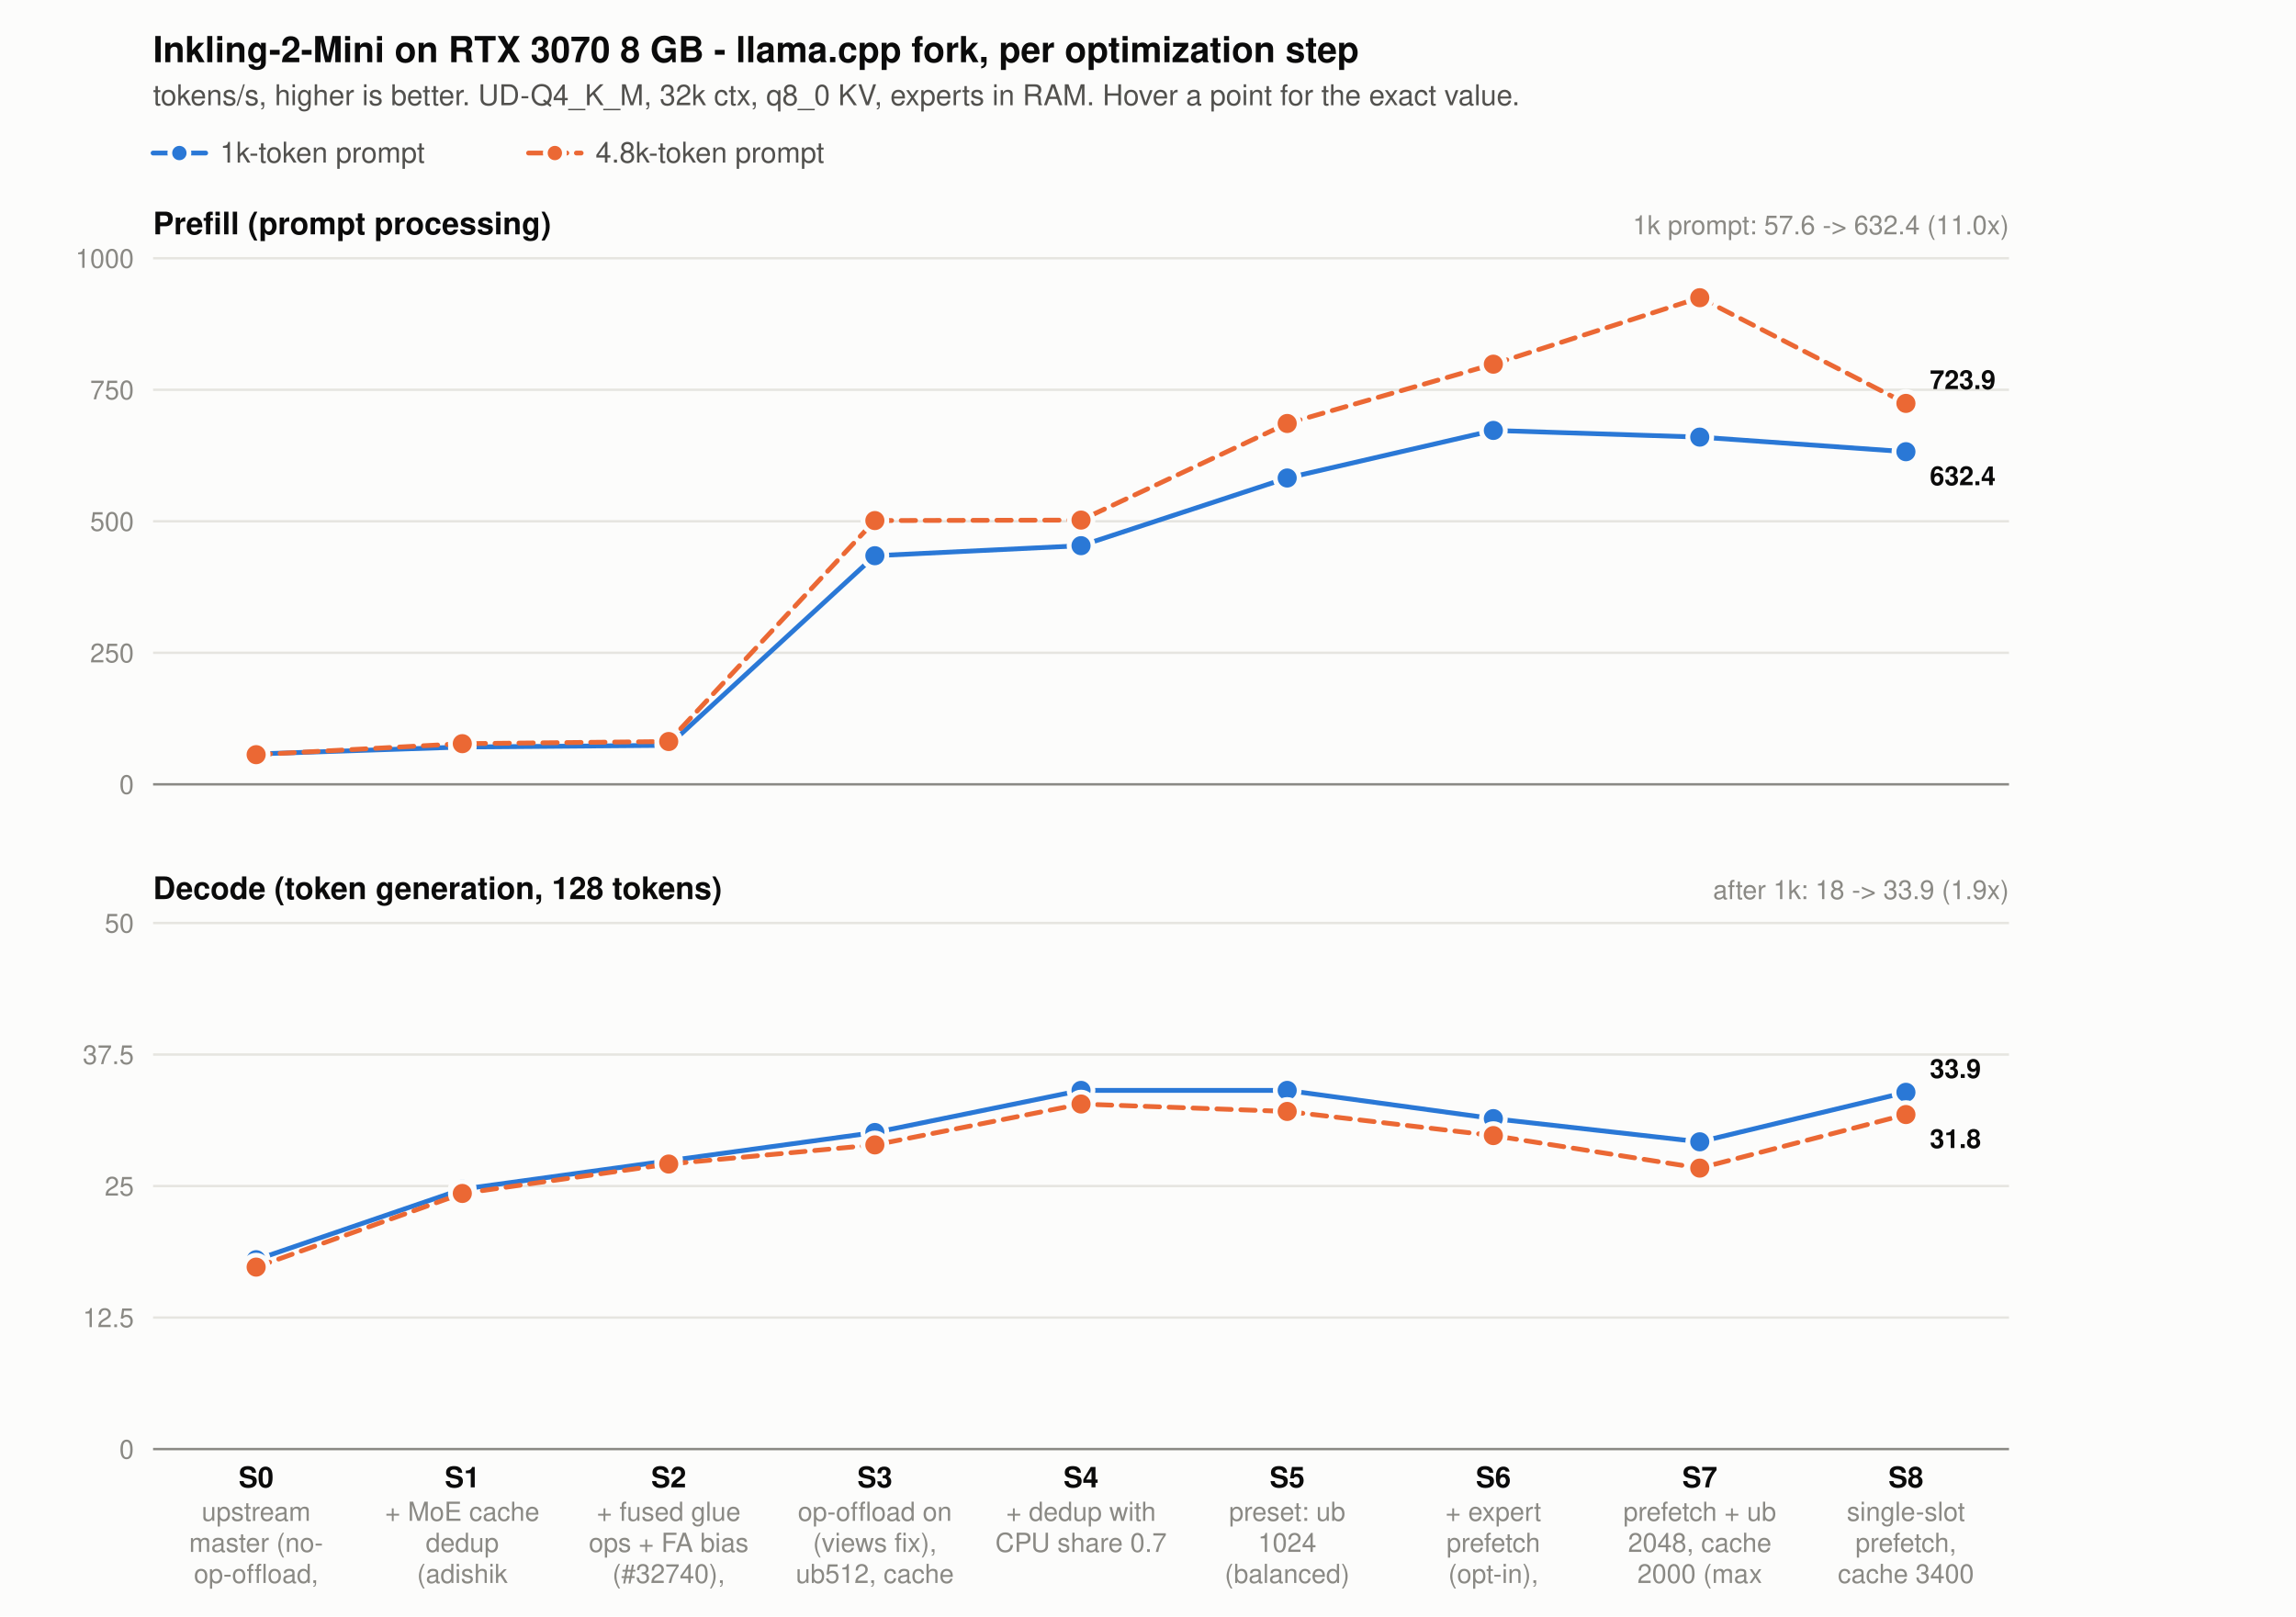
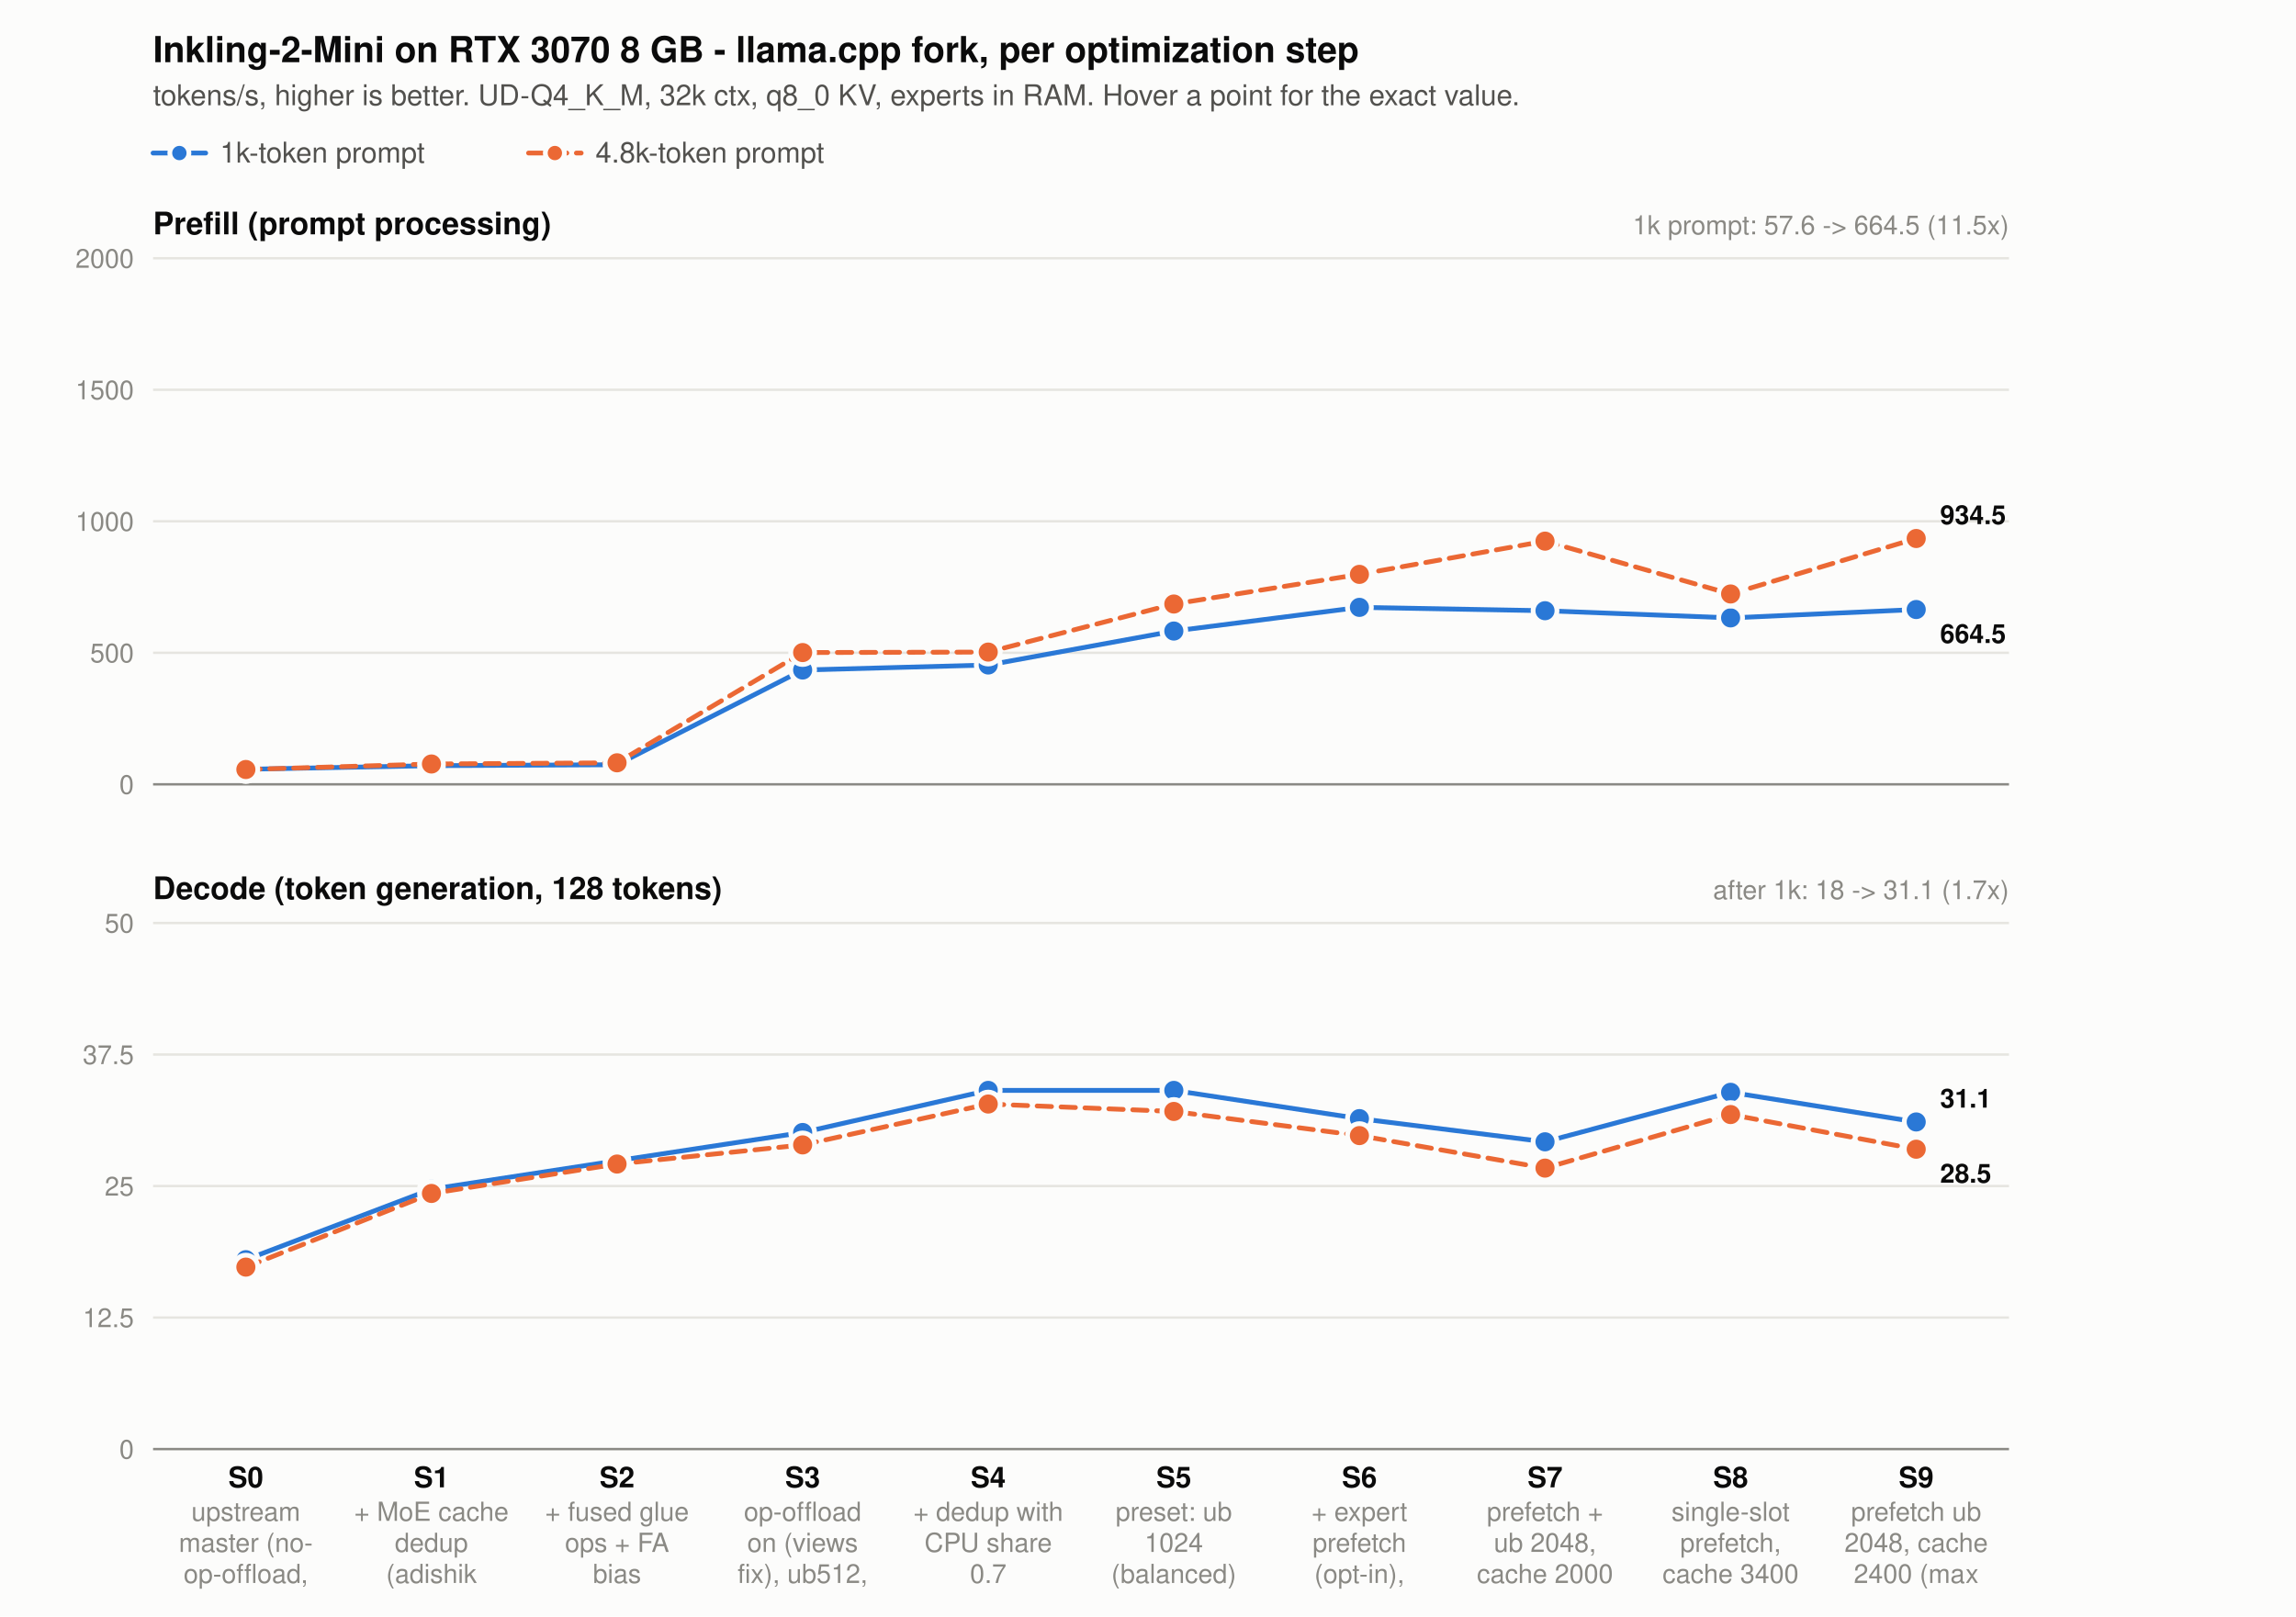
<svg xmlns="http://www.w3.org/2000/svg" viewBox="0 0 960 676" width="960" height="676" role="img" aria-label="Inkling-2-Mini prefill and decode speed per optimization step">
  <style>
.bg { fill: #fcfcfb; }
text { font-family: -apple-system, 'Segoe UI', Helvetica, Arial, sans-serif; fill: #52514e; font-size: 12px; }
.title { fill: #0b0b0b; font-size: 15px; font-weight: 600; }
.ptitle { fill: #0b0b0b; font-size: 13px; font-weight: 600; }
.tick { fill: #8a8984; font-size: 11px; }
.grid { stroke: #e6e5e0; stroke-width: 1; }
.base { stroke: #8a8984; stroke-width: 1; }
.l1 { stroke: #2a78d6; fill: none; stroke-width: 2; stroke-linejoin: round; stroke-linecap: round; }
.l2 { stroke: #eb6834; fill: none; stroke-width: 2; stroke-linejoin: round; stroke-linecap: round; stroke-dasharray: 6 4; }
.m1 { fill: #2a78d6; stroke: #fcfcfb; stroke-width: 2; }
.m2 { fill: #eb6834; stroke: #fcfcfb; stroke-width: 2; }
.val { fill: #0b0b0b; font-size: 11px; font-weight: 600; }
@media (prefers-color-scheme: dark) {
  .bg { fill: #1a1a19; }
  text { fill: #c3c2b7; }
  .title, .ptitle, .val { fill: #f0efec; }
  .tick { fill: #8f8e88; }
  .grid { stroke: #33332f; }
  .base { stroke: #8f8e88; }
  .l1 { stroke: #3987e5; } .l2 { stroke: #d95926; }
  .m1 { fill: #3987e5; stroke: #1a1a19; } .m2 { fill: #d95926; stroke: #1a1a19; }
}
</style>
  <rect class="bg" width="960" height="676" />
  <text class="title" x="64" y="26">Inkling-2-Mini on RTX 3070 8 GB - llama.cpp fork, per optimization step</text>
  <text x="64" y="44">tokens/s, higher is better. UD-Q4_K_M, 32k ctx, q8_0 KV, experts in RAM. Hover a point for the exact value.</text>
  <text class="ptitle" x="64" y="98">Prefill (prompt processing)</text>
  <line class="base" x1="64" x2="840" y1="328.0" y2="328.0" />
  <text class="tick" x="56" y="332.0" text-anchor="end">0</text>
  <line class="grid" x1="64" x2="840" y1="273.0" y2="273.0" />
-   <text class="tick" x="56" y="277.0" text-anchor="end">250</text>
+   <text class="tick" x="56" y="277.0" text-anchor="end">500</text>
  <line class="grid" x1="64" x2="840" y1="218.0" y2="218.0" />
-   <text class="tick" x="56" y="222.0" text-anchor="end">500</text>
+   <text class="tick" x="56" y="222.0" text-anchor="end">1000</text>
  <line class="grid" x1="64" x2="840" y1="163.0" y2="163.0" />
-   <text class="tick" x="56" y="167.0" text-anchor="end">750</text>
+   <text class="tick" x="56" y="167.0" text-anchor="end">1500</text>
  <line class="grid" x1="64" x2="840" y1="108.0" y2="108.0" />
-   <text class="tick" x="56" y="112.0" text-anchor="end">1000</text>
-   <polyline class="l1" points="107.1,315.3 193.3,312.4 279.6,311.7 365.8,232.4 452.0,228.2 538.2,199.9 624.4,180.0 710.7,182.8 796.9,188.9" />
-   <circle class="m1" cx="107.1" cy="315.3" r="5" />
-   <circle class="m1" cx="193.3" cy="312.4" r="5" />
-   <circle class="m1" cx="279.6" cy="311.7" r="5" />
-   <circle class="m1" cx="365.8" cy="232.4" r="5" />
-   <circle class="m1" cx="452.0" cy="228.2" r="5" />
-   <circle class="m1" cx="538.2" cy="199.9" r="5" />
-   <circle class="m1" cx="624.4" cy="180.0" r="5" />
-   <circle class="m1" cx="710.7" cy="182.8" r="5" />
-   <circle class="m1" cx="796.9" cy="188.9" r="5" />
-   <text class="val" x="806.9" y="202.9">632.4</text>
-   <polyline class="l2" points="107.1,315.6 193.3,311.0 279.6,310.1 365.8,217.7 452.0,217.5 538.2,177.1 624.4,152.3 710.7,124.5 796.9,168.7" />
-   <circle class="m2" cx="107.1" cy="315.6" r="5" />
-   <circle class="m2" cx="193.3" cy="311.0" r="5" />
-   <circle class="m2" cx="279.6" cy="310.1" r="5" />
-   <circle class="m2" cx="365.8" cy="217.7" r="5" />
-   <circle class="m2" cx="452.0" cy="217.5" r="5" />
-   <circle class="m2" cx="538.2" cy="177.1" r="5" />
-   <circle class="m2" cx="624.4" cy="152.3" r="5" />
-   <circle class="m2" cx="710.7" cy="124.5" r="5" />
-   <circle class="m2" cx="796.9" cy="168.7" r="5" />
-   <text class="val" x="806.9" y="162.7">723.9</text>
-   <text class="tick" x="840" y="98" text-anchor="end">1k prompt: 57.6 -&gt; 632.4 (11.0x)</text>
+   <text class="tick" x="56" y="112.0" text-anchor="end">2000</text>
+   <polyline class="l1" points="102.8,321.7 180.4,320.2 258.0,319.8 335.6,280.2 413.2,278.1 490.8,263.9 568.4,254.0 646.0,255.4 723.6,258.4 801.2,254.9" />
+   <circle class="m1" cx="102.8" cy="321.7" r="5" />
+   <circle class="m1" cx="180.4" cy="320.2" r="5" />
+   <circle class="m1" cx="258.0" cy="319.8" r="5" />
+   <circle class="m1" cx="335.6" cy="280.2" r="5" />
+   <circle class="m1" cx="413.2" cy="278.1" r="5" />
+   <circle class="m1" cx="490.8" cy="263.9" r="5" />
+   <circle class="m1" cx="568.4" cy="254.0" r="5" />
+   <circle class="m1" cx="646.0" cy="255.4" r="5" />
+   <circle class="m1" cx="723.6" cy="258.4" r="5" />
+   <circle class="m1" cx="801.2" cy="254.9" r="5" />
+   <text class="val" x="811.2" y="268.9">664.5</text>
+   <polyline class="l2" points="102.8,321.8 180.4,319.5 258.0,319.0 335.6,272.9 413.2,272.7 490.8,252.6 568.4,240.2 646.0,226.3 723.6,248.4 801.2,225.2" />
+   <circle class="m2" cx="102.8" cy="321.8" r="5" />
+   <circle class="m2" cx="180.4" cy="319.5" r="5" />
+   <circle class="m2" cx="258.0" cy="319.0" r="5" />
+   <circle class="m2" cx="335.6" cy="272.9" r="5" />
+   <circle class="m2" cx="413.2" cy="272.7" r="5" />
+   <circle class="m2" cx="490.8" cy="252.6" r="5" />
+   <circle class="m2" cx="568.4" cy="240.2" r="5" />
+   <circle class="m2" cx="646.0" cy="226.3" r="5" />
+   <circle class="m2" cx="723.6" cy="248.4" r="5" />
+   <circle class="m2" cx="801.2" cy="225.2" r="5" />
+   <text class="val" x="811.2" y="219.2">934.5</text>
+   <text class="tick" x="840" y="98" text-anchor="end">1k prompt: 57.6 -&gt; 664.5 (11.5x)</text>
  <text class="ptitle" x="64" y="376">Decode (token generation, 128 tokens)</text>
  <line class="base" x1="64" x2="840" y1="606.0" y2="606.0" />
  <text class="tick" x="56" y="610.0" text-anchor="end">0</text>
  <line class="grid" x1="64" x2="840" y1="551.0" y2="551.0" />
  <text class="tick" x="56" y="555.0" text-anchor="end">12.5</text>
  <line class="grid" x1="64" x2="840" y1="496.0" y2="496.0" />
  <text class="tick" x="56" y="500.0" text-anchor="end">25</text>
  <line class="grid" x1="64" x2="840" y1="441.0" y2="441.0" />
  <text class="tick" x="56" y="445.0" text-anchor="end">37.5</text>
  <line class="grid" x1="64" x2="840" y1="386.0" y2="386.0" />
  <text class="tick" x="56" y="390.0" text-anchor="end">50</text>
-   <polyline class="l1" points="107.1,526.8 193.3,497.3 279.6,485.4 365.8,473.6 452.0,456.0 538.2,456.0 624.4,467.8 710.7,477.5 796.9,456.8" />
-   <circle class="m1" cx="107.1" cy="526.8" r="5" />
-   <circle class="m1" cx="193.3" cy="497.3" r="5" />
-   <circle class="m1" cx="279.6" cy="485.4" r="5" />
-   <circle class="m1" cx="365.8" cy="473.6" r="5" />
-   <circle class="m1" cx="452.0" cy="456.0" r="5" />
-   <circle class="m1" cx="538.2" cy="456.0" r="5" />
-   <circle class="m1" cx="624.4" cy="467.8" r="5" />
-   <circle class="m1" cx="710.7" cy="477.5" r="5" />
-   <circle class="m1" cx="796.9" cy="456.8" r="5" />
-   <text class="val" x="806.9" y="450.8">33.9</text>
-   <polyline class="l2" points="107.1,529.9 193.3,499.1 279.6,486.8 365.8,478.8 452.0,461.7 538.2,464.8 624.4,474.9 710.7,488.5 796.9,466.1" />
-   <circle class="m2" cx="107.1" cy="529.9" r="5" />
-   <circle class="m2" cx="193.3" cy="499.1" r="5" />
-   <circle class="m2" cx="279.6" cy="486.8" r="5" />
-   <circle class="m2" cx="365.8" cy="478.8" r="5" />
-   <circle class="m2" cx="452.0" cy="461.7" r="5" />
-   <circle class="m2" cx="538.2" cy="464.8" r="5" />
-   <circle class="m2" cx="624.4" cy="474.9" r="5" />
-   <circle class="m2" cx="710.7" cy="488.5" r="5" />
-   <circle class="m2" cx="796.9" cy="466.1" r="5" />
-   <text class="val" x="806.9" y="480.1">31.8</text>
-   <text class="tick" x="840" y="376" text-anchor="end">after 1k: 18 -&gt; 33.9 (1.9x)</text>
-   <text class="ptitle" x="107.1" y="622" text-anchor="middle" style="font-size:12px">S0</text>
-   <text class="tick" x="107.1" y="636" text-anchor="middle">upstream</text>
-   <text class="tick" x="107.1" y="649" text-anchor="middle">master (no-</text>
-   <text class="tick" x="107.1" y="662" text-anchor="middle">op-offload,</text>
-   <text class="ptitle" x="193.3" y="622" text-anchor="middle" style="font-size:12px">S1</text>
-   <text class="tick" x="193.3" y="636" text-anchor="middle">+ MoE cache</text>
-   <text class="tick" x="193.3" y="649" text-anchor="middle">dedup</text>
-   <text class="tick" x="193.3" y="662" text-anchor="middle">(adishik</text>
-   <text class="ptitle" x="279.6" y="622" text-anchor="middle" style="font-size:12px">S2</text>
-   <text class="tick" x="279.6" y="636" text-anchor="middle">+ fused glue</text>
-   <text class="tick" x="279.6" y="649" text-anchor="middle">ops + FA bias</text>
-   <text class="tick" x="279.6" y="662" text-anchor="middle">(#32740),</text>
-   <text class="ptitle" x="365.8" y="622" text-anchor="middle" style="font-size:12px">S3</text>
-   <text class="tick" x="365.8" y="636" text-anchor="middle">op-offload on</text>
-   <text class="tick" x="365.8" y="649" text-anchor="middle">(views fix),</text>
-   <text class="tick" x="365.8" y="662" text-anchor="middle">ub512, cache</text>
-   <text class="ptitle" x="452.0" y="622" text-anchor="middle" style="font-size:12px">S4</text>
-   <text class="tick" x="452.0" y="636" text-anchor="middle">+ dedup with</text>
-   <text class="tick" x="452.0" y="649" text-anchor="middle">CPU share 0.7</text>
-   <text class="ptitle" x="538.2" y="622" text-anchor="middle" style="font-size:12px">S5</text>
-   <text class="tick" x="538.2" y="636" text-anchor="middle">preset: ub</text>
-   <text class="tick" x="538.2" y="649" text-anchor="middle">1024</text>
-   <text class="tick" x="538.2" y="662" text-anchor="middle">(balanced)</text>
-   <text class="ptitle" x="624.4" y="622" text-anchor="middle" style="font-size:12px">S6</text>
-   <text class="tick" x="624.4" y="636" text-anchor="middle">+ expert</text>
-   <text class="tick" x="624.4" y="649" text-anchor="middle">prefetch</text>
-   <text class="tick" x="624.4" y="662" text-anchor="middle">(opt-in),</text>
-   <text class="ptitle" x="710.7" y="622" text-anchor="middle" style="font-size:12px">S7</text>
-   <text class="tick" x="710.7" y="636" text-anchor="middle">prefetch + ub</text>
-   <text class="tick" x="710.7" y="649" text-anchor="middle">2048, cache</text>
-   <text class="tick" x="710.7" y="662" text-anchor="middle">2000 (max</text>
-   <text class="ptitle" x="796.9" y="622" text-anchor="middle" style="font-size:12px">S8</text>
-   <text class="tick" x="796.9" y="636" text-anchor="middle">single-slot</text>
-   <text class="tick" x="796.9" y="649" text-anchor="middle">prefetch,</text>
-   <text class="tick" x="796.9" y="662" text-anchor="middle">cache 3400</text>
+   <polyline class="l1" points="102.8,526.8 180.4,497.3 258.0,485.4 335.6,473.6 413.2,456.0 490.8,456.0 568.4,467.8 646.0,477.5 723.6,456.8 801.2,469.2" />
+   <circle class="m1" cx="102.8" cy="526.8" r="5" />
+   <circle class="m1" cx="180.4" cy="497.3" r="5" />
+   <circle class="m1" cx="258.0" cy="485.4" r="5" />
+   <circle class="m1" cx="335.6" cy="473.6" r="5" />
+   <circle class="m1" cx="413.2" cy="456.0" r="5" />
+   <circle class="m1" cx="490.8" cy="456.0" r="5" />
+   <circle class="m1" cx="568.4" cy="467.8" r="5" />
+   <circle class="m1" cx="646.0" cy="477.5" r="5" />
+   <circle class="m1" cx="723.6" cy="456.8" r="5" />
+   <circle class="m1" cx="801.2" cy="469.2" r="5" />
+   <text class="val" x="811.2" y="463.2">31.1</text>
+   <polyline class="l2" points="102.8,529.9 180.4,499.1 258.0,486.8 335.6,478.8 413.2,461.7 490.8,464.8 568.4,474.9 646.0,488.5 723.6,466.1 801.2,480.6" />
+   <circle class="m2" cx="102.8" cy="529.9" r="5" />
+   <circle class="m2" cx="180.4" cy="499.1" r="5" />
+   <circle class="m2" cx="258.0" cy="486.8" r="5" />
+   <circle class="m2" cx="335.6" cy="478.8" r="5" />
+   <circle class="m2" cx="413.2" cy="461.7" r="5" />
+   <circle class="m2" cx="490.8" cy="464.8" r="5" />
+   <circle class="m2" cx="568.4" cy="474.9" r="5" />
+   <circle class="m2" cx="646.0" cy="488.5" r="5" />
+   <circle class="m2" cx="723.6" cy="466.1" r="5" />
+   <circle class="m2" cx="801.2" cy="480.6" r="5" />
+   <text class="val" x="811.2" y="494.6">28.5</text>
+   <text class="tick" x="840" y="376" text-anchor="end">after 1k: 18 -&gt; 31.1 (1.7x)</text>
+   <text class="ptitle" x="102.8" y="622" text-anchor="middle" style="font-size:12px">S0</text>
+   <text class="tick" x="102.8" y="636" text-anchor="middle">upstream</text>
+   <text class="tick" x="102.8" y="649" text-anchor="middle">master (no-</text>
+   <text class="tick" x="102.8" y="662" text-anchor="middle">op-offload,</text>
+   <text class="ptitle" x="180.4" y="622" text-anchor="middle" style="font-size:12px">S1</text>
+   <text class="tick" x="180.4" y="636" text-anchor="middle">+ MoE cache</text>
+   <text class="tick" x="180.4" y="649" text-anchor="middle">dedup</text>
+   <text class="tick" x="180.4" y="662" text-anchor="middle">(adishik</text>
+   <text class="ptitle" x="258.0" y="622" text-anchor="middle" style="font-size:12px">S2</text>
+   <text class="tick" x="258.0" y="636" text-anchor="middle">+ fused glue</text>
+   <text class="tick" x="258.0" y="649" text-anchor="middle">ops + FA</text>
+   <text class="tick" x="258.0" y="662" text-anchor="middle">bias</text>
+   <text class="ptitle" x="335.6" y="622" text-anchor="middle" style="font-size:12px">S3</text>
+   <text class="tick" x="335.6" y="636" text-anchor="middle">op-offload</text>
+   <text class="tick" x="335.6" y="649" text-anchor="middle">on (views</text>
+   <text class="tick" x="335.6" y="662" text-anchor="middle">fix), ub512,</text>
+   <text class="ptitle" x="413.2" y="622" text-anchor="middle" style="font-size:12px">S4</text>
+   <text class="tick" x="413.2" y="636" text-anchor="middle">+ dedup with</text>
+   <text class="tick" x="413.2" y="649" text-anchor="middle">CPU share</text>
+   <text class="tick" x="413.2" y="662" text-anchor="middle">0.7</text>
+   <text class="ptitle" x="490.8" y="622" text-anchor="middle" style="font-size:12px">S5</text>
+   <text class="tick" x="490.8" y="636" text-anchor="middle">preset: ub</text>
+   <text class="tick" x="490.8" y="649" text-anchor="middle">1024</text>
+   <text class="tick" x="490.8" y="662" text-anchor="middle">(balanced)</text>
+   <text class="ptitle" x="568.4" y="622" text-anchor="middle" style="font-size:12px">S6</text>
+   <text class="tick" x="568.4" y="636" text-anchor="middle">+ expert</text>
+   <text class="tick" x="568.4" y="649" text-anchor="middle">prefetch</text>
+   <text class="tick" x="568.4" y="662" text-anchor="middle">(opt-in),</text>
+   <text class="ptitle" x="646.0" y="622" text-anchor="middle" style="font-size:12px">S7</text>
+   <text class="tick" x="646.0" y="636" text-anchor="middle">prefetch +</text>
+   <text class="tick" x="646.0" y="649" text-anchor="middle">ub 2048,</text>
+   <text class="tick" x="646.0" y="662" text-anchor="middle">cache 2000</text>
+   <text class="ptitle" x="723.6" y="622" text-anchor="middle" style="font-size:12px">S8</text>
+   <text class="tick" x="723.6" y="636" text-anchor="middle">single-slot</text>
+   <text class="tick" x="723.6" y="649" text-anchor="middle">prefetch,</text>
+   <text class="tick" x="723.6" y="662" text-anchor="middle">cache 3400</text>
+   <text class="ptitle" x="801.2" y="622" text-anchor="middle" style="font-size:12px">S9</text>
+   <text class="tick" x="801.2" y="636" text-anchor="middle">prefetch ub</text>
+   <text class="tick" x="801.2" y="649" text-anchor="middle">2048, cache</text>
+   <text class="tick" x="801.2" y="662" text-anchor="middle">2400 (max</text>
  <line class="l1" x1="64" x2="86" y1="64" y2="64" />
  <circle class="m1" cx="75" cy="64" r="4" />
  <text x="92" y="68">1k-token prompt</text>
  <line class="l2" x1="221" x2="243" y1="64" y2="64" />
  <circle class="m2" cx="232" cy="64" r="4" />
  <text x="249" y="68">4.8k-token prompt</text>
</svg>
